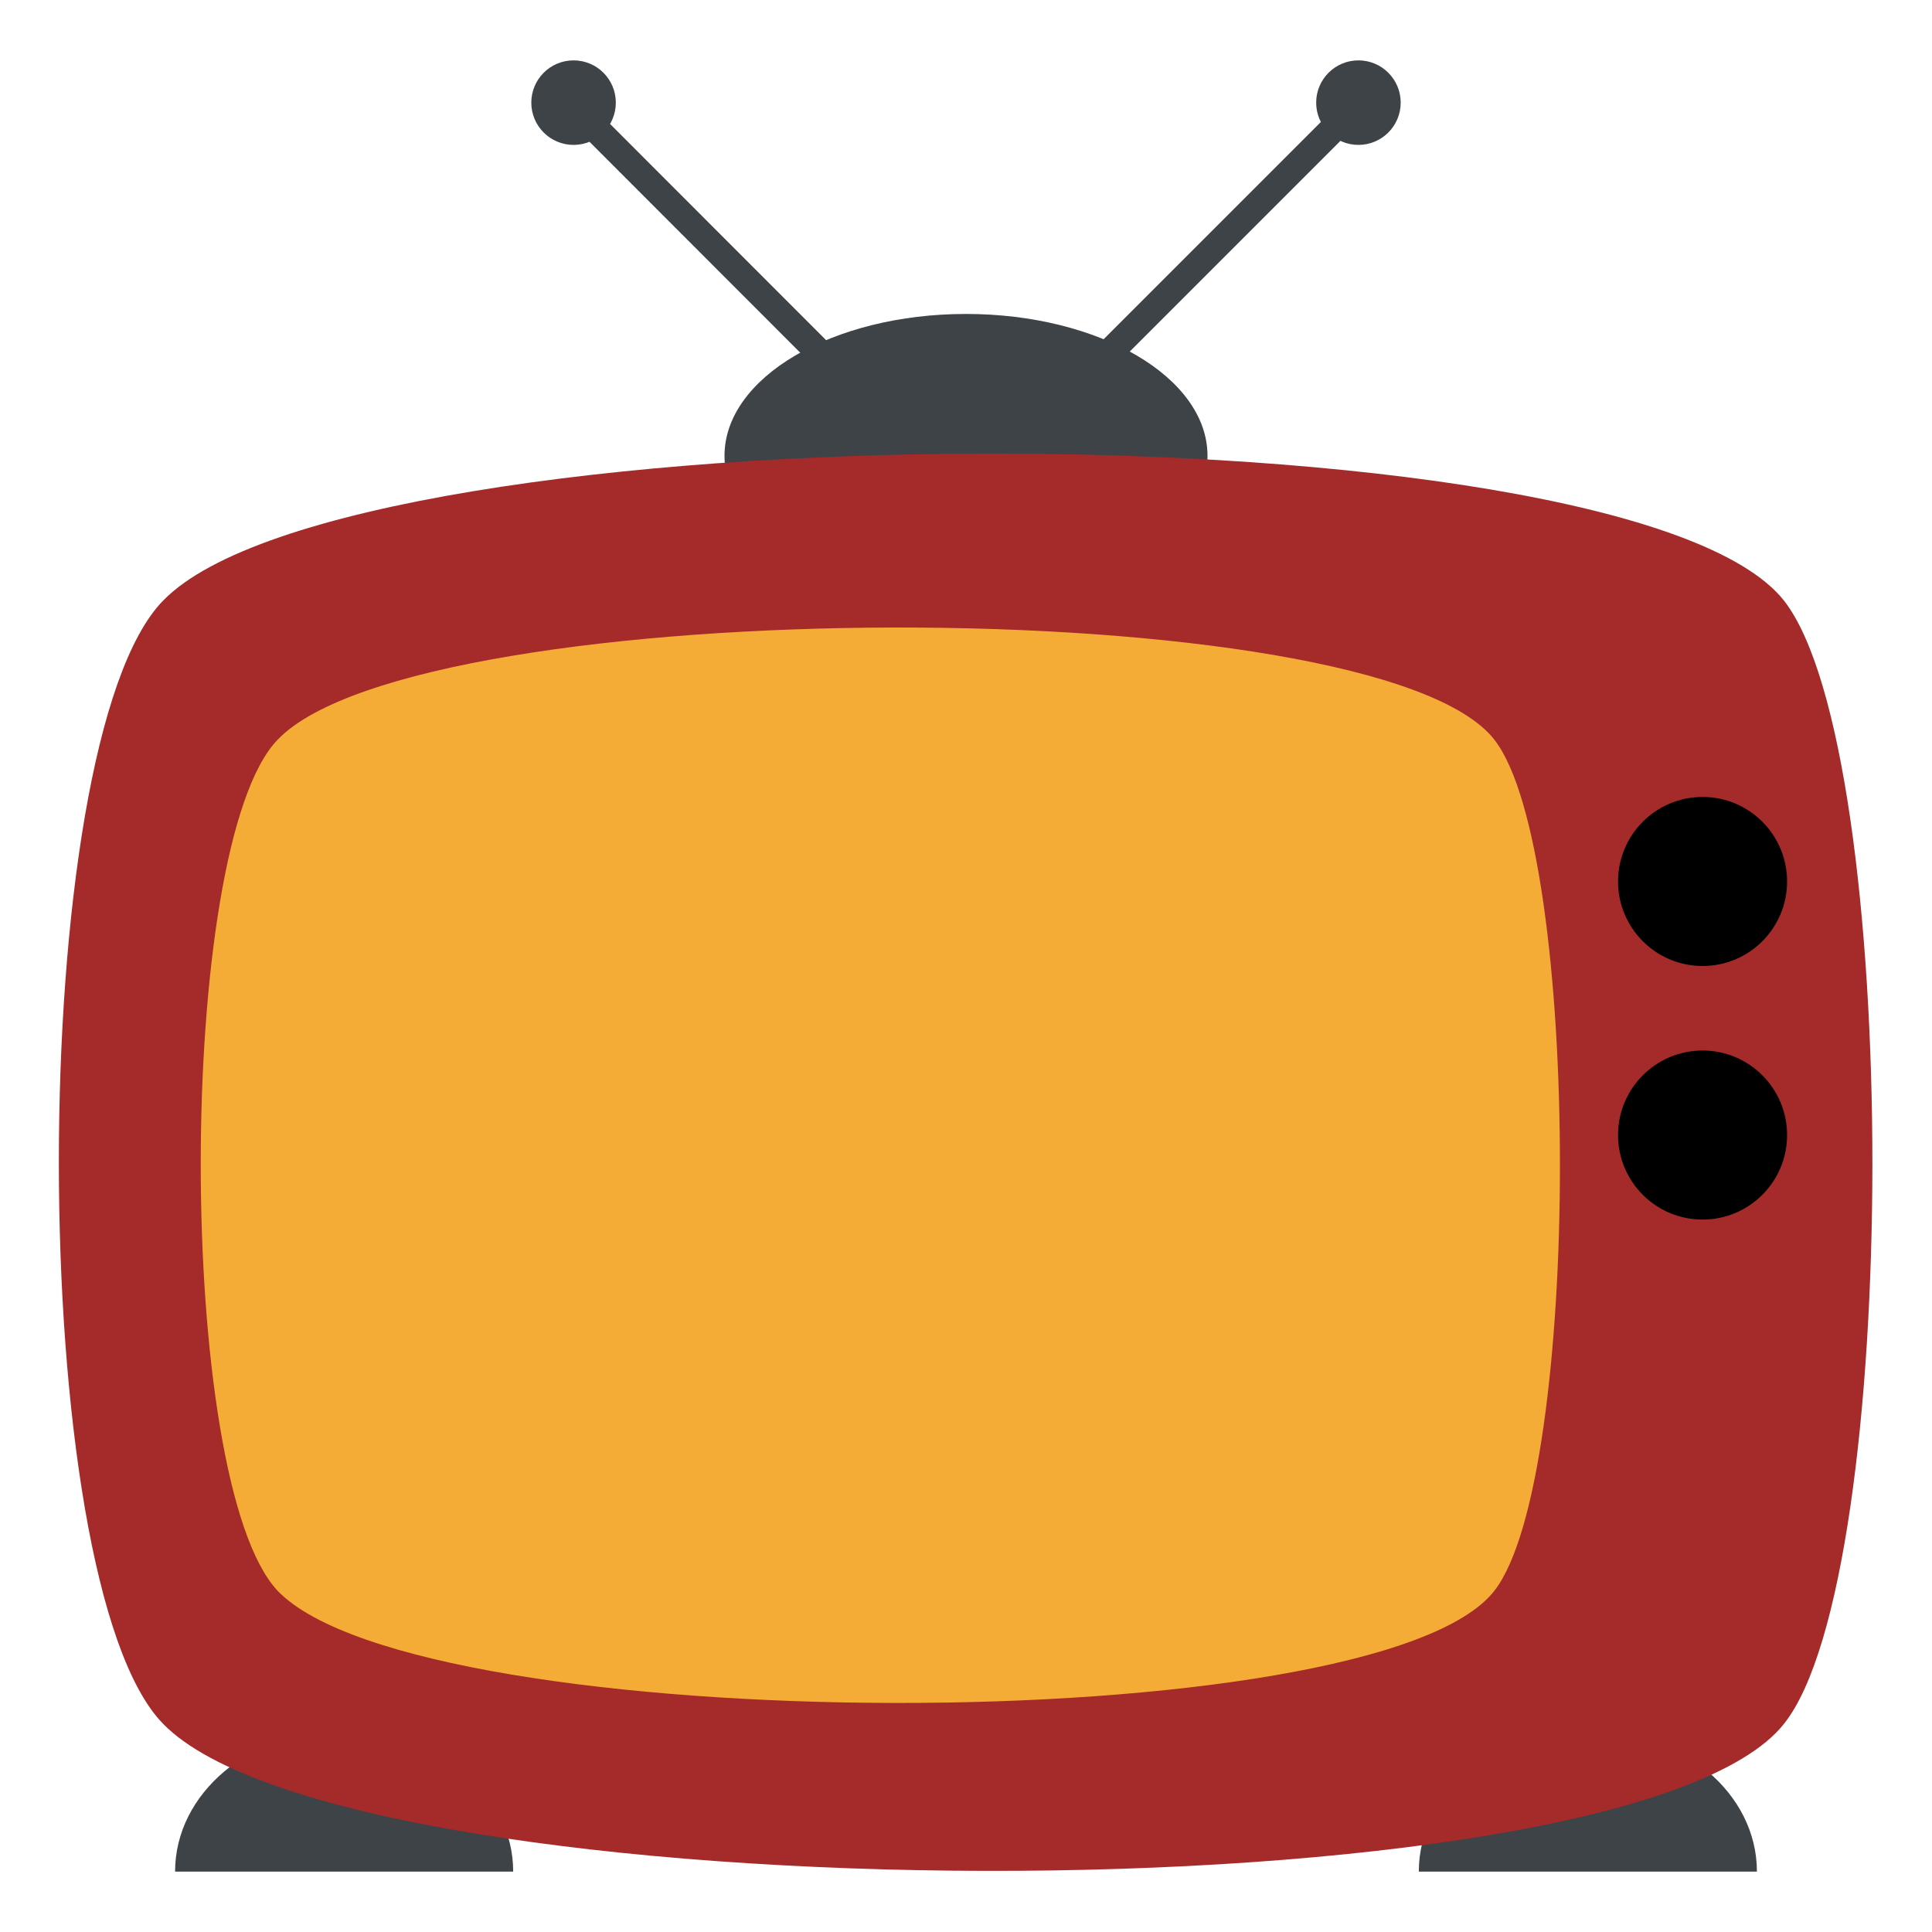
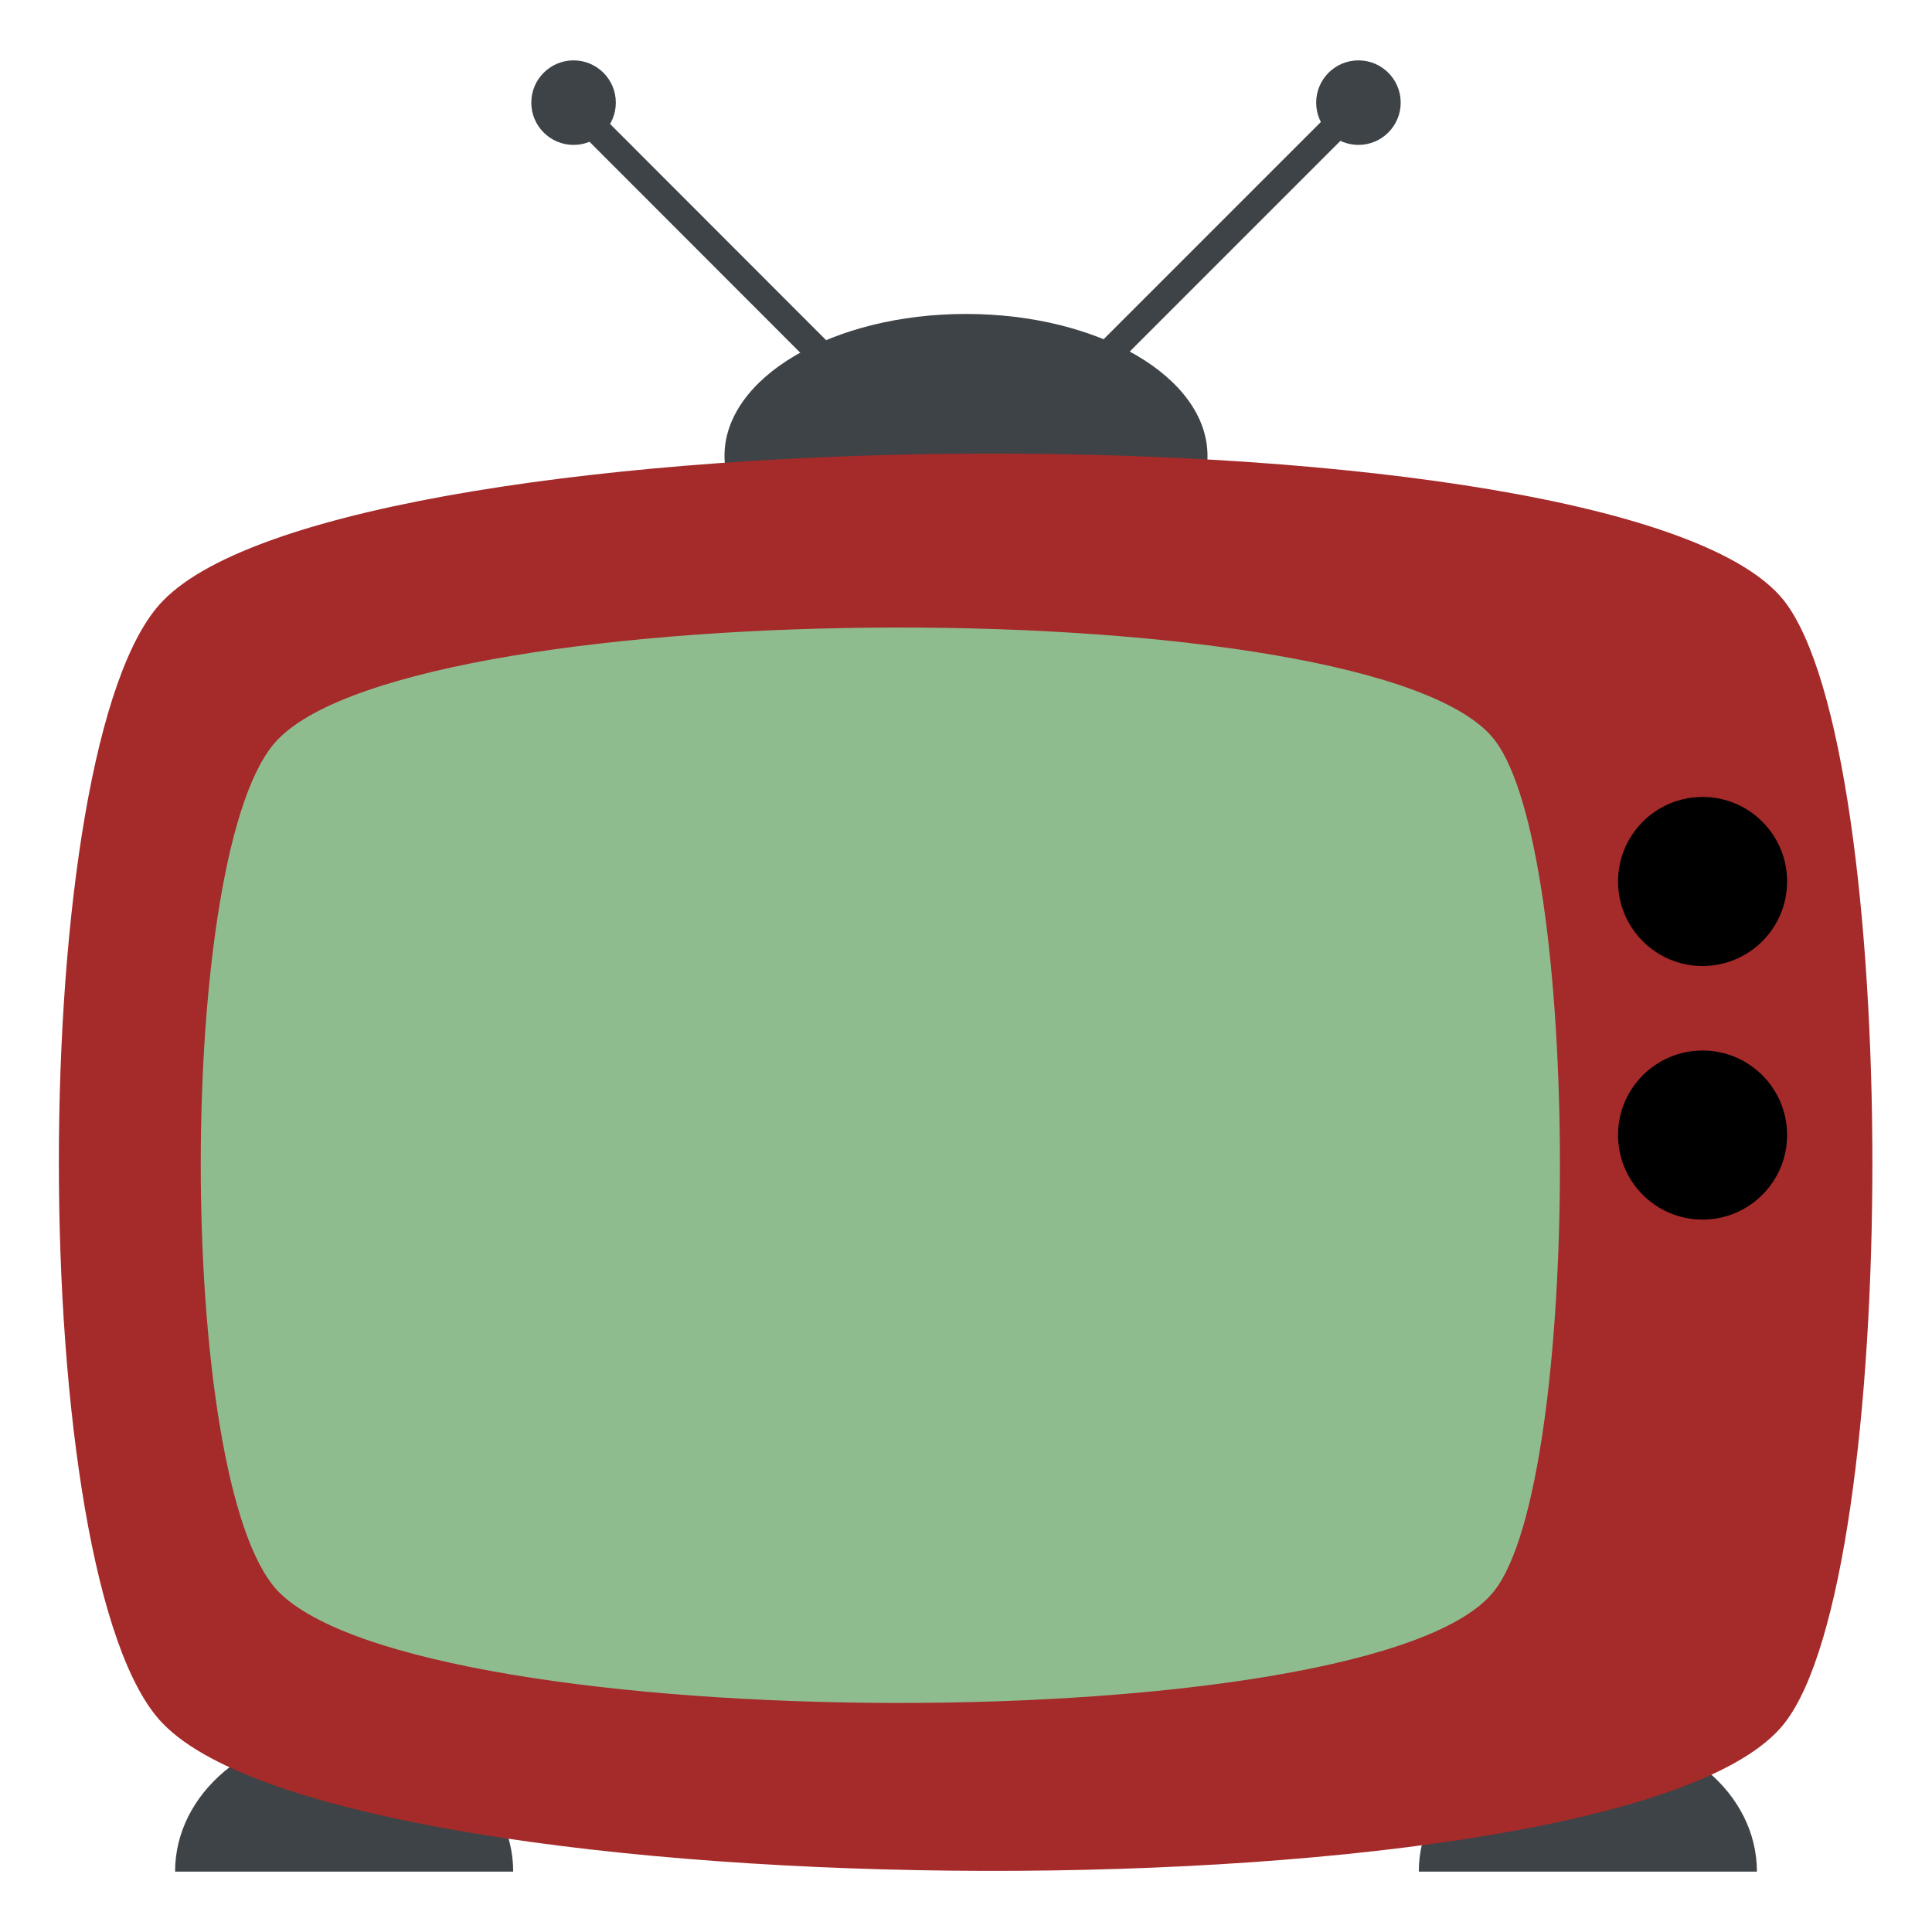
<svg xmlns="http://www.w3.org/2000/svg" aria-hidden="true" focusable="false" width="1em" height="1em" style="-ms-transform: rotate(360deg); -webkit-transform: rotate(360deg); transform: rotate(360deg);" preserveAspectRatio="xMidYMid meet" viewBox="0 0 64 64">
  <g fill="#3e4347">
    <path d="M17 62H5.8c0-2.6 2.5-4.7 5.6-4.7S17 59.4 17 62z" />
    <path d="M58.2 62H47c0-2.6 2.5-4.7 5.6-4.7s5.6 2.1 5.6 4.7" />
    <path d="M18.59 3.758l.636-.636l15.903 15.916l-.637.636z" />
    <circle cx="19" cy="3.4" r="1.4" />
    <path d="M28.78 19.017l15.909-15.91l.636.637l-15.91 15.91z" />
    <circle cx="45" cy="3.4" r="1.4" />
    <ellipse cx="32" cy="15.1" rx="8" ry="4.7" />
  </g>
  <path d="M59.1 57.1c-5.2 6.6-47.5 6.4-53.7 0c-4.6-4.7-4.6-32.5 0-37.2c6.2-6.4 48.5-6.6 53.7 0c3.9 5 3.9 32.3 0 37.2" fill="brown" />
  <g fill="black">
-     <path fill="#F5AC37" d="M49.5 52.7c-3.9 5-35.6 4.9-40.3 0c-3.4-3.6-3.4-24.7 0-28.2c4.7-4.9 36.4-5 40.3 0c2.9 3.7 2.9 24.5 0 28.2" />
+     <path fill="darkseagreen" d="M49.5 52.7c-3.9 5-35.6 4.9-40.3 0c-3.4-3.6-3.4-24.7 0-28.2c4.7-4.9 36.4-5 40.3 0c2.9 3.7 2.9 24.5 0 28.2" />
    <circle cx="56.4" cy="29.2" r="2.8" />
    <circle cx="56.4" cy="37.6" r="2.8" />
  </g>
</svg>
